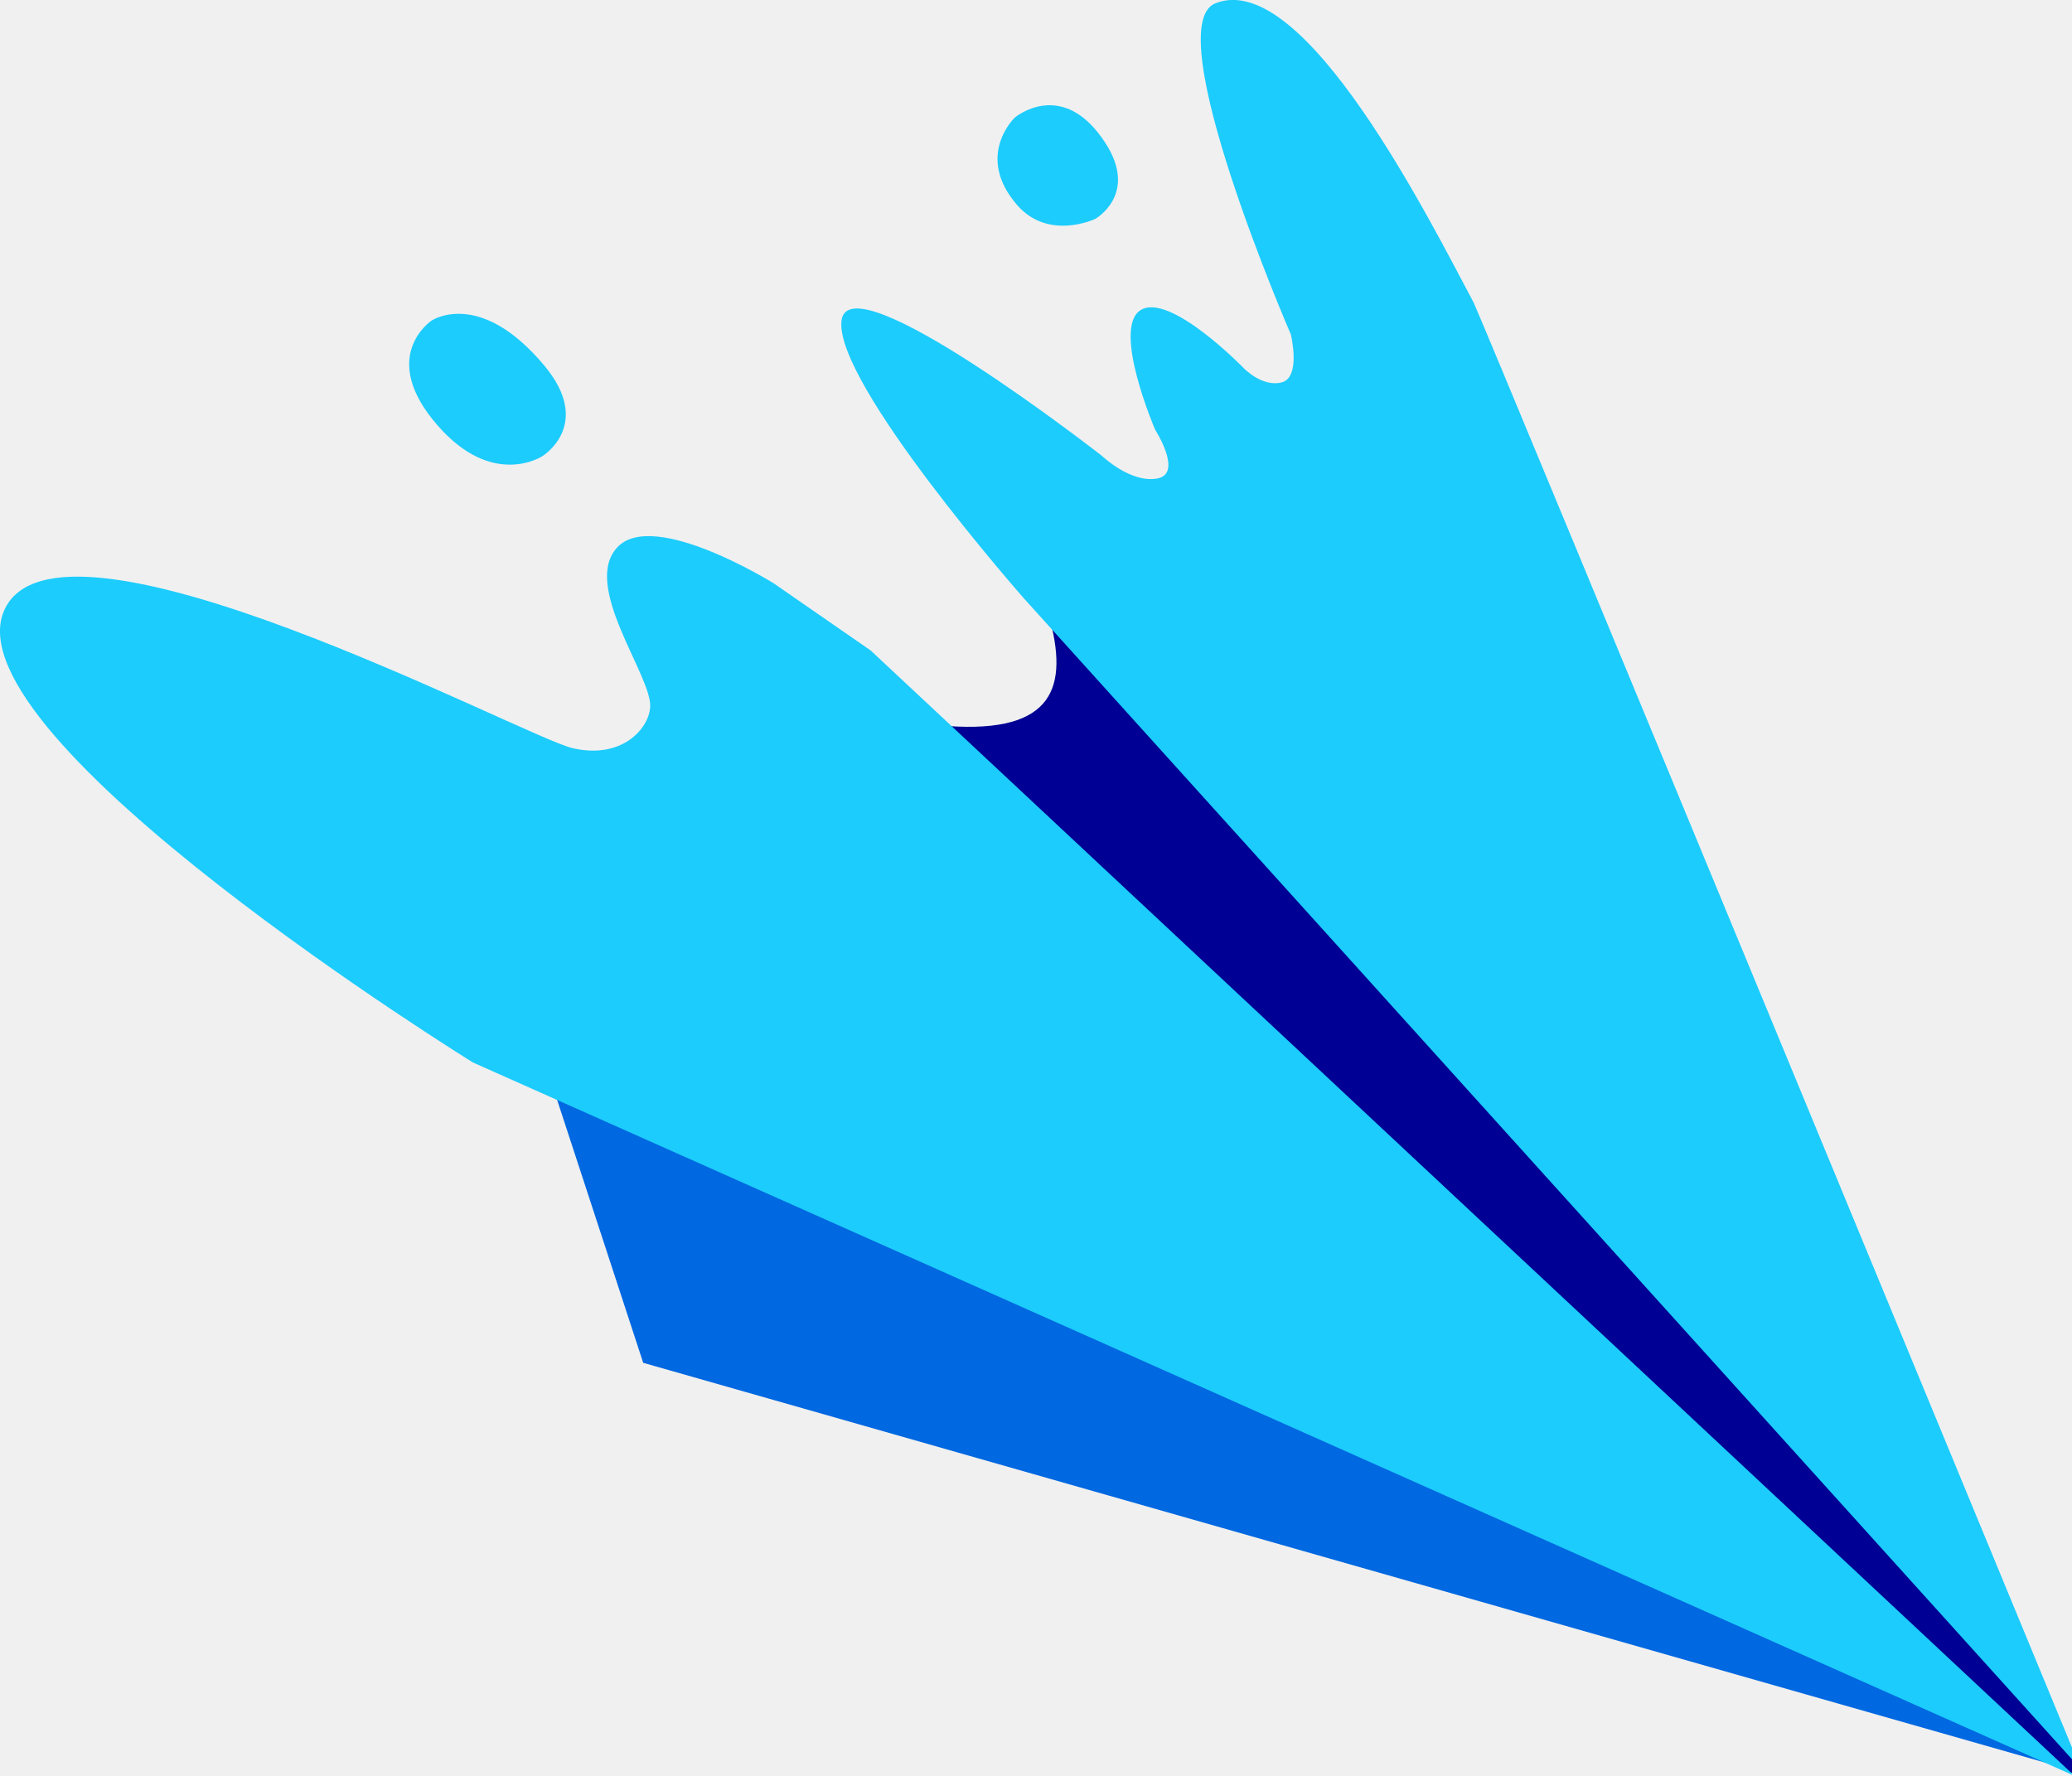
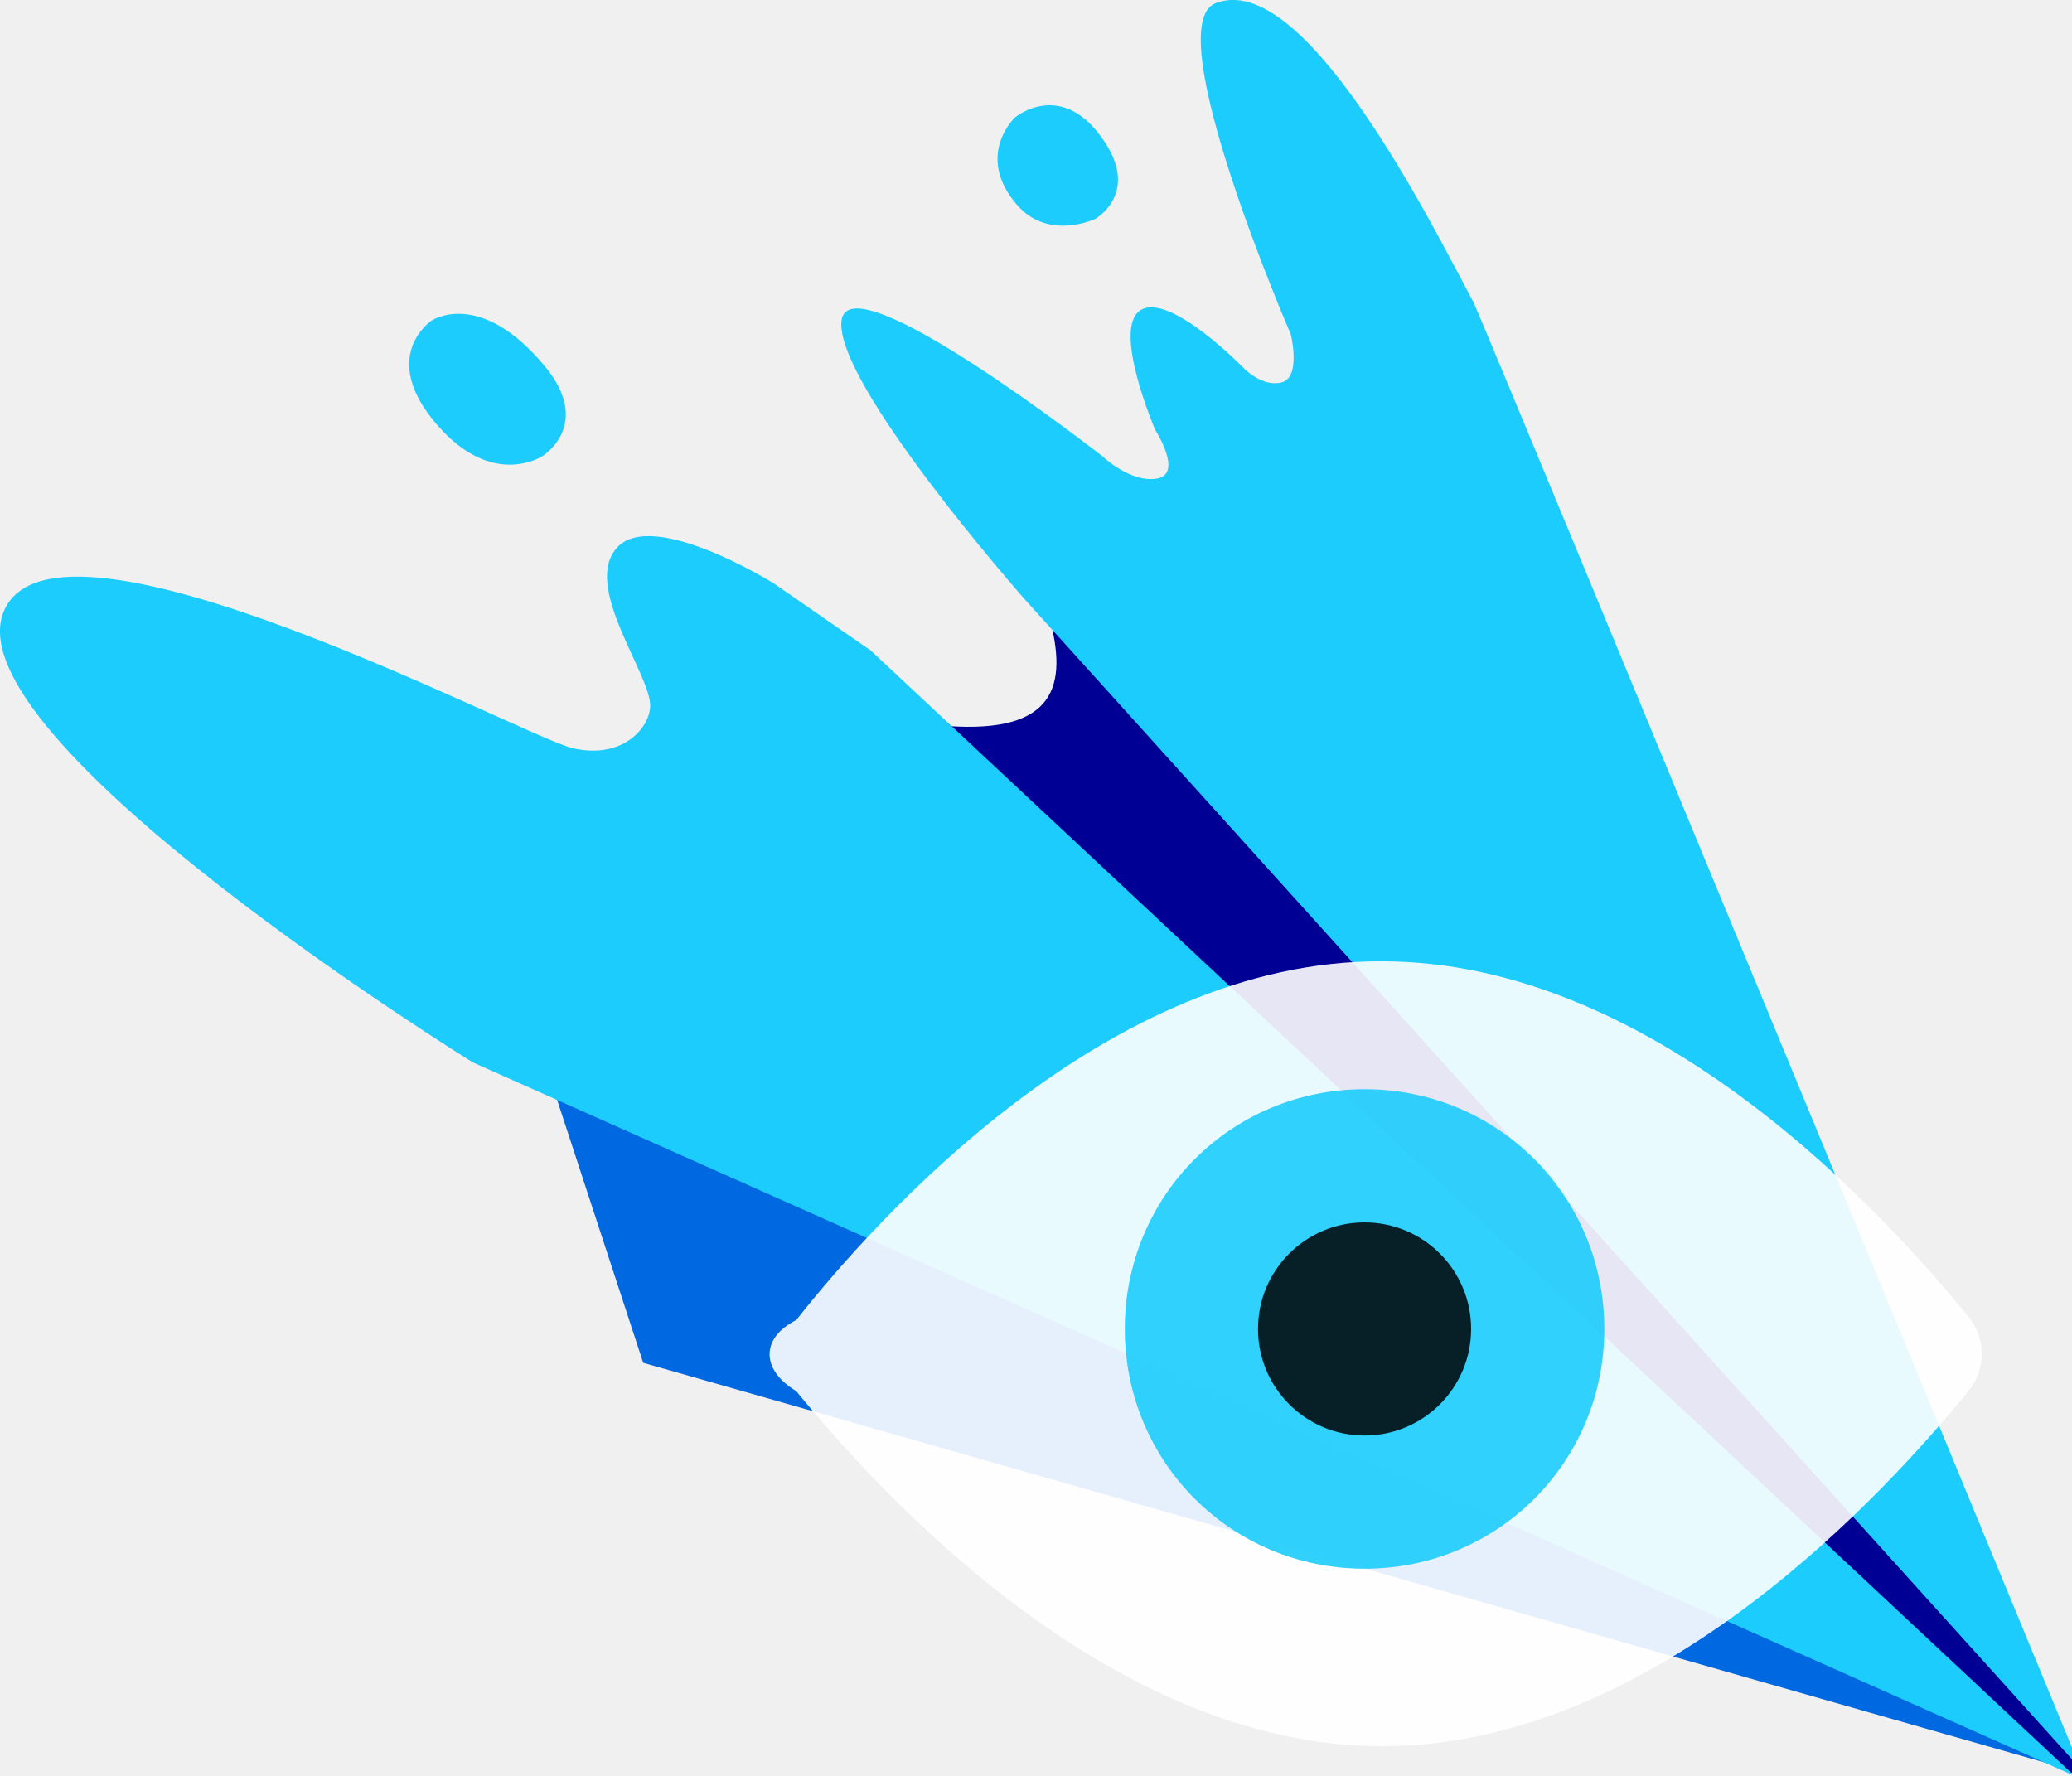
- <svg xmlns="http://www.w3.org/2000/svg" version="1.1" width="35" height="30" viewBox="2 2 35 30">
-   <path fill="#0068e0" d="m 11.323,20.312 1.542,4.71 24.131,6.882 z" />
-   <path fill="#000094" d="m 19.748,12.514 c 0.297,1.175 -0.015,1.921 -1.917,1.736 L 36.901,31.922 c 0.216,0.087 0.254,-0.058 0.104,-0.279 z" />
-   <path fill="#1cccfc" d="m 19.142,3.986 c 0,0 -0.68,0.642 0.035,1.473 0.531,0.617 1.324,0.239 1.324,0.239 0,0 0.731,-0.41 0.176,-1.275 C 19.955,3.298 19.142,3.986 19.142,3.986 Z M 37.043,32 9.99,19.949 c 0,0 -8.839,-5.467 -7.924,-7.627 0.892,-2.091 8.77,2.122 9.604,2.316 0.834,0.196 1.297,-0.332 1.313,-0.7 0.025,-0.531 -1.17,-2.048 -0.551,-2.697 0.617,-0.646 2.637,0.613 2.637,0.613 l 1.638,1.134 z" />
-   <path fill="#1cccfc" d="M 37.15,31.886 19.297,12.11 c 0,0 -3.216,-3.651 -3.082,-4.696 0.134,-1.045 4.404,2.291 4.404,2.291 0,0 0.475,0.457 0.925,0.379 0.45,-0.076 -0.031,-0.824 -0.031,-0.824 0,0 -0.738,-1.714 -0.245,-2.022 0.495,-0.305 1.745,0.985 1.745,0.985 0,0 0.312,0.324 0.64,0.236 0.328,-0.089 0.152,-0.809 0.152,-0.809 0,0 -2.258,-5.207 -1.273,-5.595 1.502,-0.595 3.642,3.713 4.36,5.055 0.18,0.37 10.259,24.776 10.259,24.776 z M 9.29,7.416 c 0,0 -0.916,0.607 0.103,1.772 0.936,1.074 1.77,0.517 1.77,0.517 0,0 0.864,-0.528 0.035,-1.525 C 10.101,6.864 9.29,7.416 9.29,7.416 Z" />
+ <svg xmlns="http://www.w3.org/2000/svg" width="35" height="30" viewBox="2 2 35 30">
+   <g>
+     <path fill="#0068e0" d="m 11.323,20.312 1.542,4.71 24.131,6.882 z" />
+     <path fill="#000094" d="m 19.748,12.514 c 0.297,1.175 -0.015,1.921 -1.917,1.736 L 36.901,31.922 c 0.216,0.087 0.254,-0.058 0.104,-0.279 z" />
+     <path fill="#1cccfc" d="m 19.142,3.986 c 0,0 -0.68,0.642 0.035,1.473 0.531,0.617 1.324,0.239 1.324,0.239 0,0 0.731,-0.41 0.176,-1.275 C 19.955,3.298 19.142,3.986 19.142,3.986 Z M 37.043,32 9.99,19.949 c 0,0 -8.839,-5.467 -7.924,-7.627 0.892,-2.091 8.77,2.122 9.604,2.316 0.834,0.196 1.297,-0.332 1.313,-0.7 0.025,-0.531 -1.17,-2.048 -0.551,-2.697 0.617,-0.646 2.637,0.613 2.637,0.613 l 1.638,1.134 z" />
+     <path fill="#1cccfc" d="M 37.15,31.886 19.297,12.11 c 0,0 -3.216,-3.651 -3.082,-4.696 0.134,-1.045 4.404,2.291 4.404,2.291 0,0 0.475,0.457 0.925,0.379 0.45,-0.076 -0.031,-0.824 -0.031,-0.824 0,0 -0.738,-1.714 -0.245,-2.022 0.495,-0.305 1.745,0.985 1.745,0.985 0,0 0.312,0.324 0.64,0.236 0.328,-0.089 0.152,-0.809 0.152,-0.809 0,0 -2.258,-5.207 -1.273,-5.595 1.502,-0.595 3.642,3.713 4.36,5.055 0.18,0.37 10.259,24.776 10.259,24.776 z M 9.29,7.416 c 0,0 -0.916,0.607 0.103,1.772 0.936,1.074 1.77,0.517 1.77,0.517 0,0 0.864,-0.528 0.035,-1.525 C 10.101,6.864 9.29,7.416 9.29,7.416 Z" />
+   </g>
+   <g transform="translate(15, 15) scale(0.3)">
+     <path fill="#ffffff" d="M 1.5,35 c 4.5,5.5 17.5,20 33,20 c 15.5,0 28.5,-14.5 33,-20 c 1,-1.2 1,-3 0,-4.2 c -4.5,-5.5 -17.5,-20 -33,-20 c -15.5,-0.1 -28.5,14.5 -33,20.2 C -0.5,32 -0.5,33.8 1.5,35 z" opacity="0.9" />
+     <path fill="#1cccfc" d="M 33.5,18 c 7.5,0 13.5,6 13.5,13.5 S 41,45 33.5,45 S 20,39 20,31.5 S 26,18 33.5,18 z" opacity="0.9" />
+     <circle fill="#000000" cx="33.5" cy="31.5" r="6" opacity="0.85" />
+   </g>
</svg>
